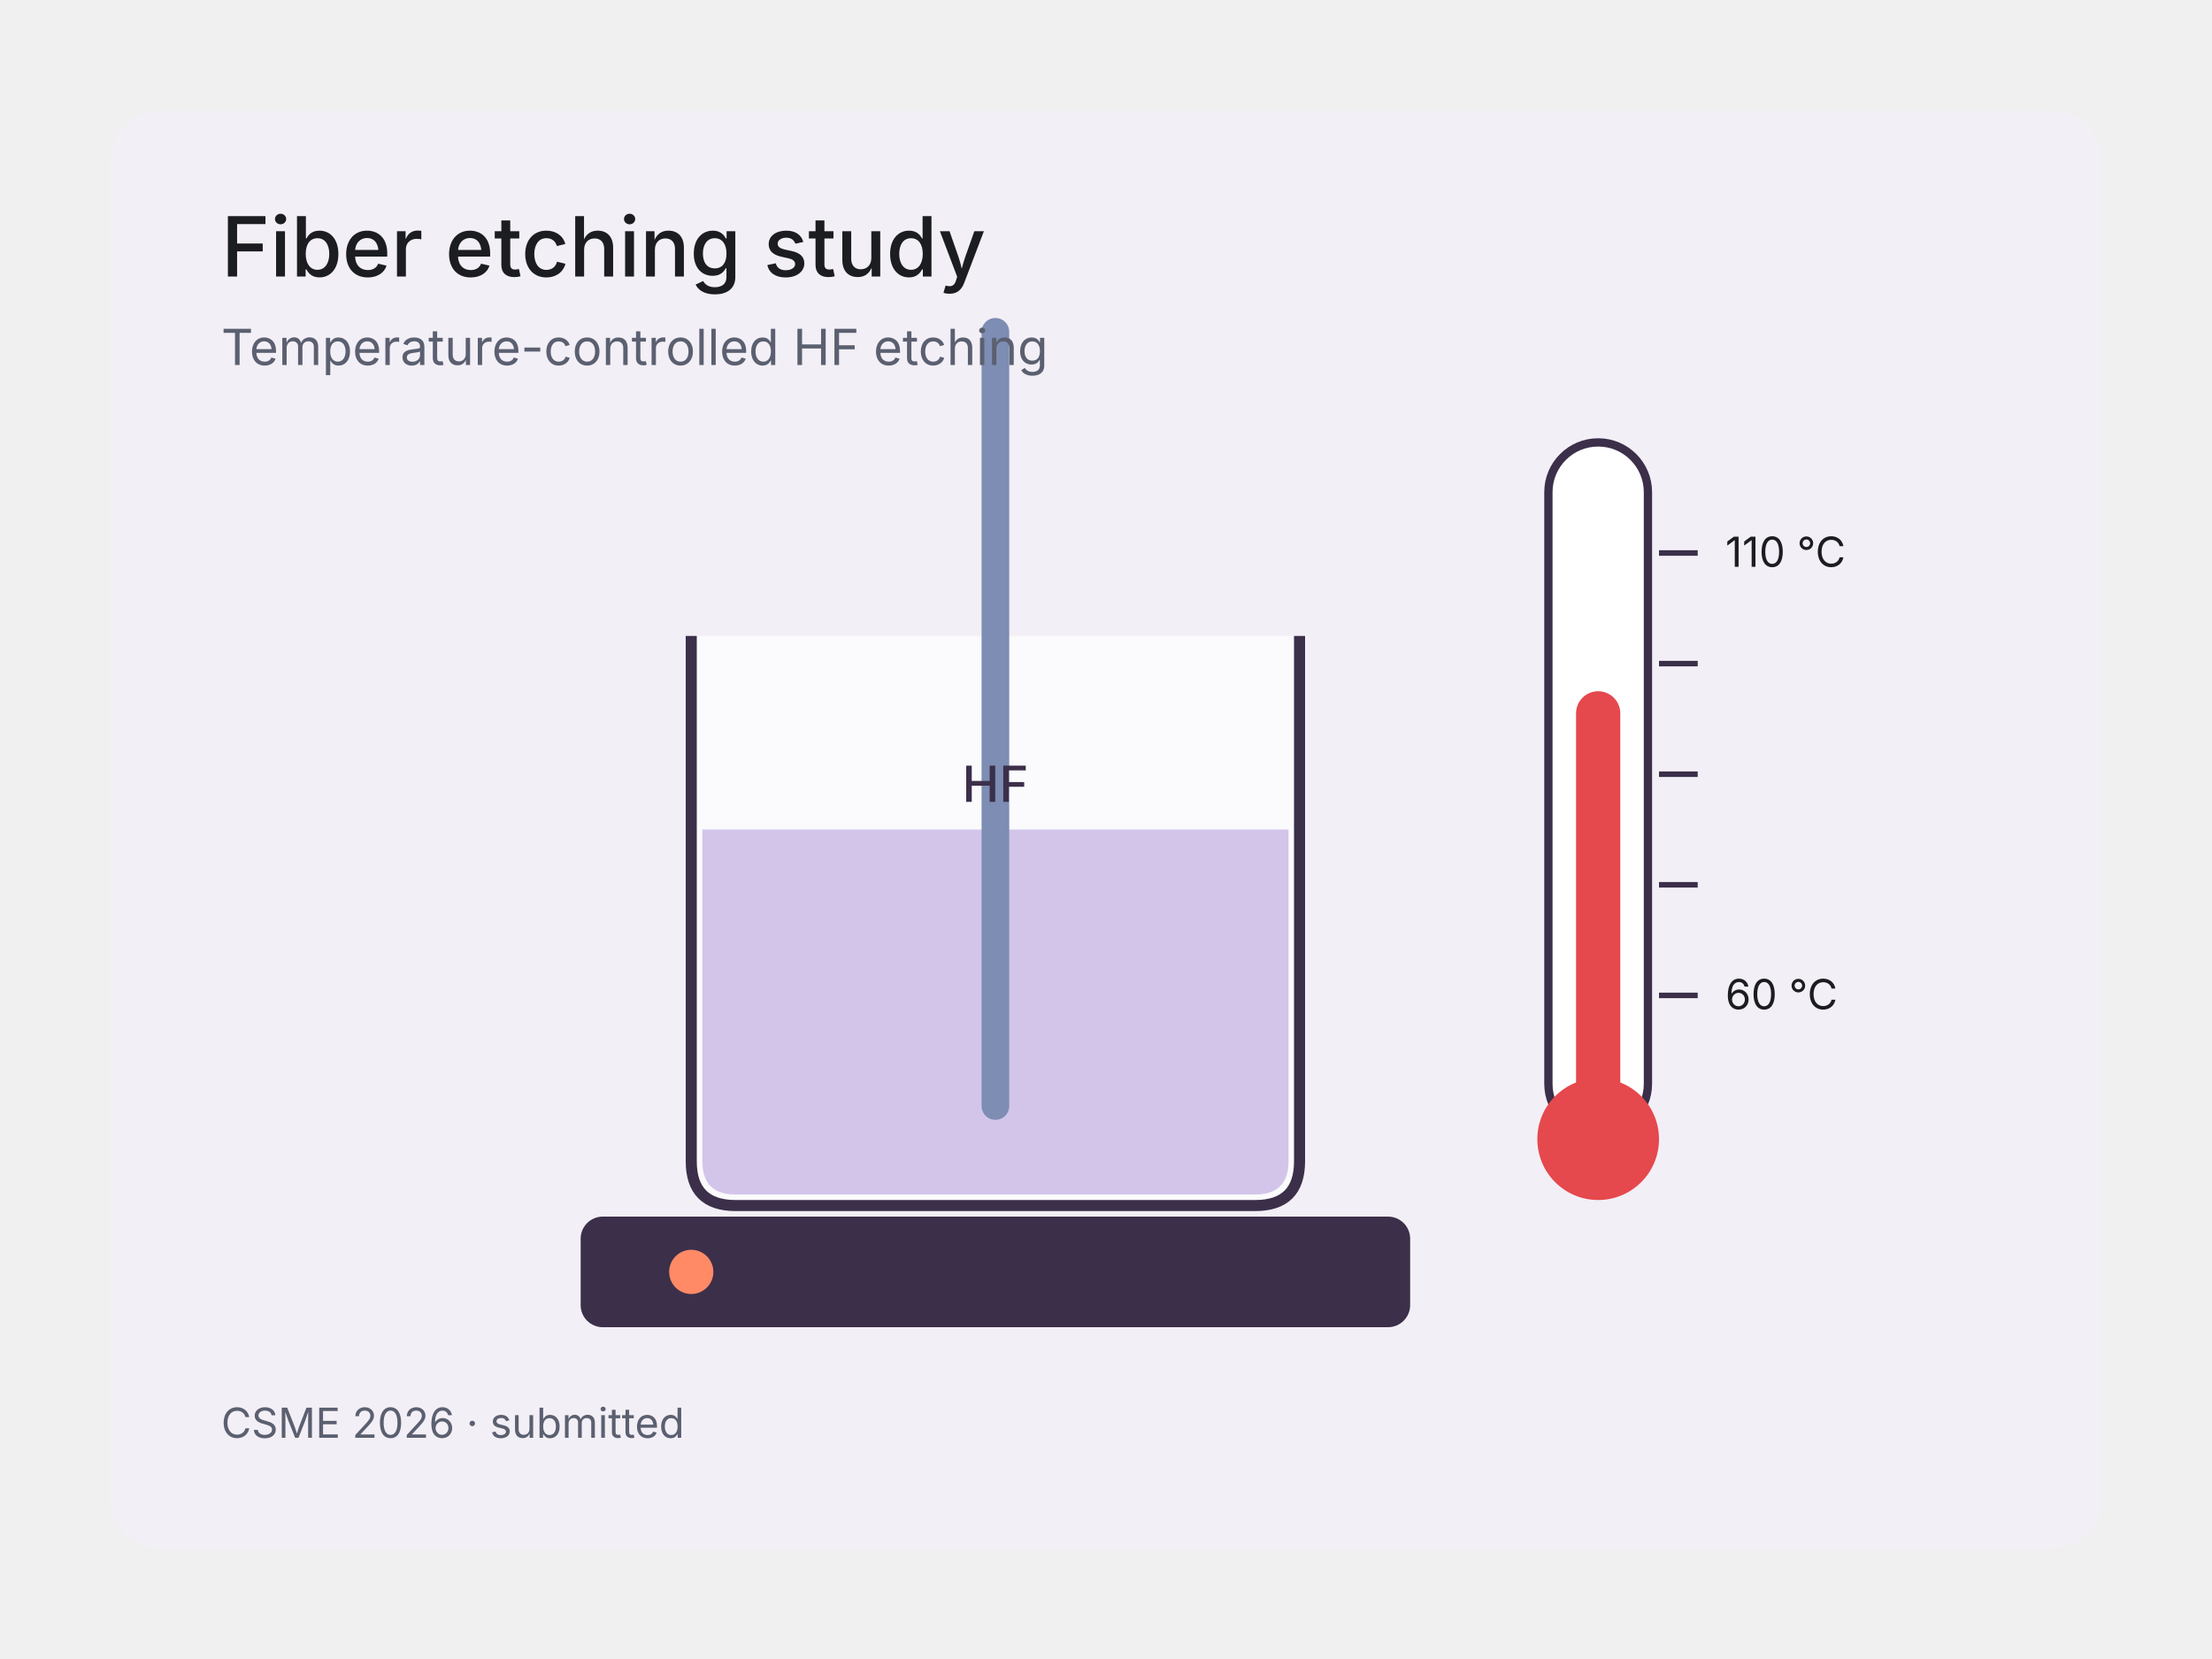
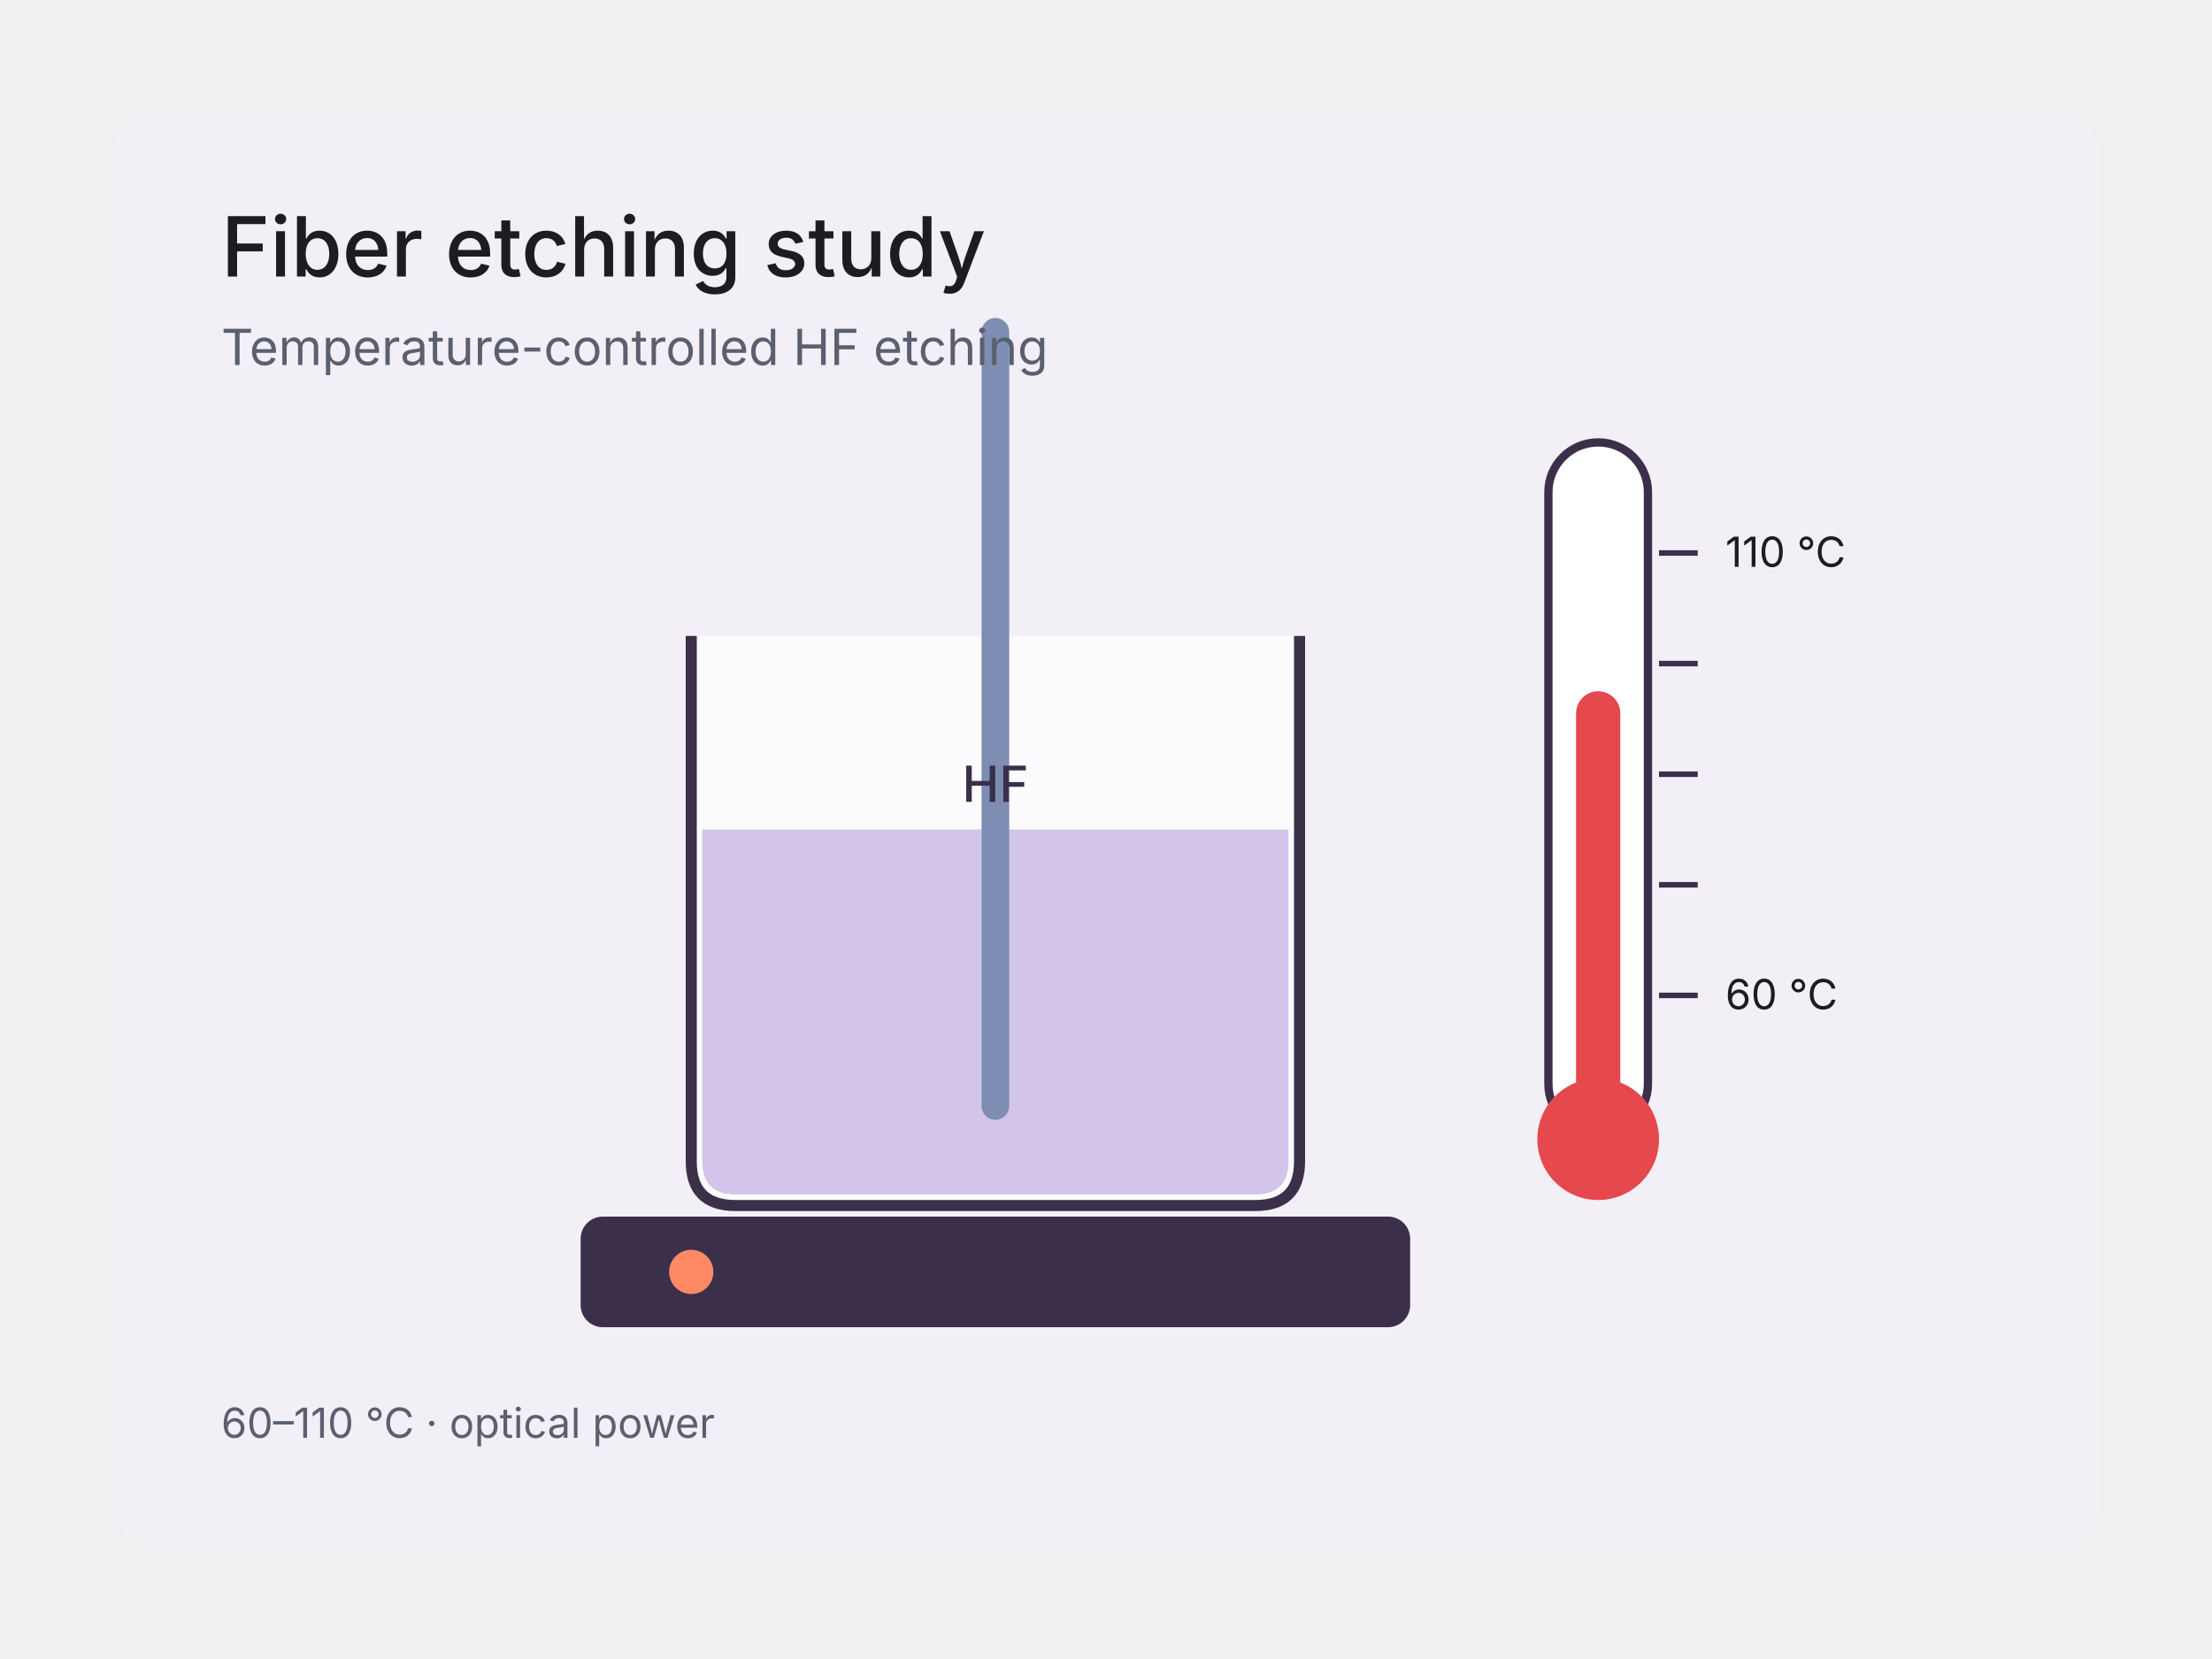
<svg xmlns="http://www.w3.org/2000/svg" viewBox="0 0 800 600" width="800" height="600" font-family="Inter, Helvetica Neue, Arial, sans-serif">
  <rect x="40" y="40" width="720" height="520" rx="18" fill="#f3eff6" />
  <rect x="210" y="440" width="300" height="40" rx="8" fill="#3b2f4a" />
  <circle cx="250" cy="460" r="8" fill="#ff8a65" />
  <path d="M250 230 V420 Q250 436 266 436 H454 Q470 436 470 420 V230" fill="#ffffffaa" stroke="#3b2f4a" stroke-width="4" />
  <path d="M254 300 H466 V420 Q466 432 454 432 H266 Q254 432 254 420 Z" fill="#c9b8e6" opacity=".8" />
  <path d="M360 120 V400" stroke="#7d8db3" stroke-width="10" stroke-linecap="round" />
  <path d="M360 300 V400" stroke="#7d8db3" stroke-width="4" stroke-linecap="round" />
  <g stroke="#3b2f4a" stroke-width="3" fill="#fff">
    <rect x="560" y="160" width="36" height="250" rx="18" />
  </g>
  <rect x="570" y="250" width="16" height="150" rx="8" fill="#e5484d" />
  <circle cx="578" cy="412" r="22" fill="#e5484d" />
  <g stroke="#3b2f4a" stroke-width="2">
    <path d="M600 200 H614 M600 240 H614 M600 280 H614 M600 320 H614 M600 360 H614" />
  </g>
  <text x="80" y="100" font-size="30" fill="#1c1d20" text-anchor="start" font-weight="500" opacity="1">Fiber etching study</text>
  <text x="80" y="132" font-size="18" fill="#5b6070" text-anchor="start" font-weight="400" opacity="1">Temperature-controlled HF etching</text>
  <text x="624" y="205" font-size="15" fill="#1c1d20" text-anchor="start" font-weight="400" opacity="1">110 °C</text>
  <text x="624" y="365" font-size="15" fill="#1c1d20" text-anchor="start" font-weight="400" opacity="1">60 °C</text>
  <text x="360" y="290" font-size="18" fill="#3b2f4a" text-anchor="middle" font-weight="500" opacity="1">HF</text>
-   <text x="80" y="520" font-size="15" fill="#5b6070" text-anchor="start" font-weight="400" opacity="1">CSME 2026 · submitted</text>
+   <text x="80" y="520" font-size="15" fill="#5b6070" text-anchor="start" font-weight="400" opacity="1">60–110 °C · optical power</text>
</svg>
